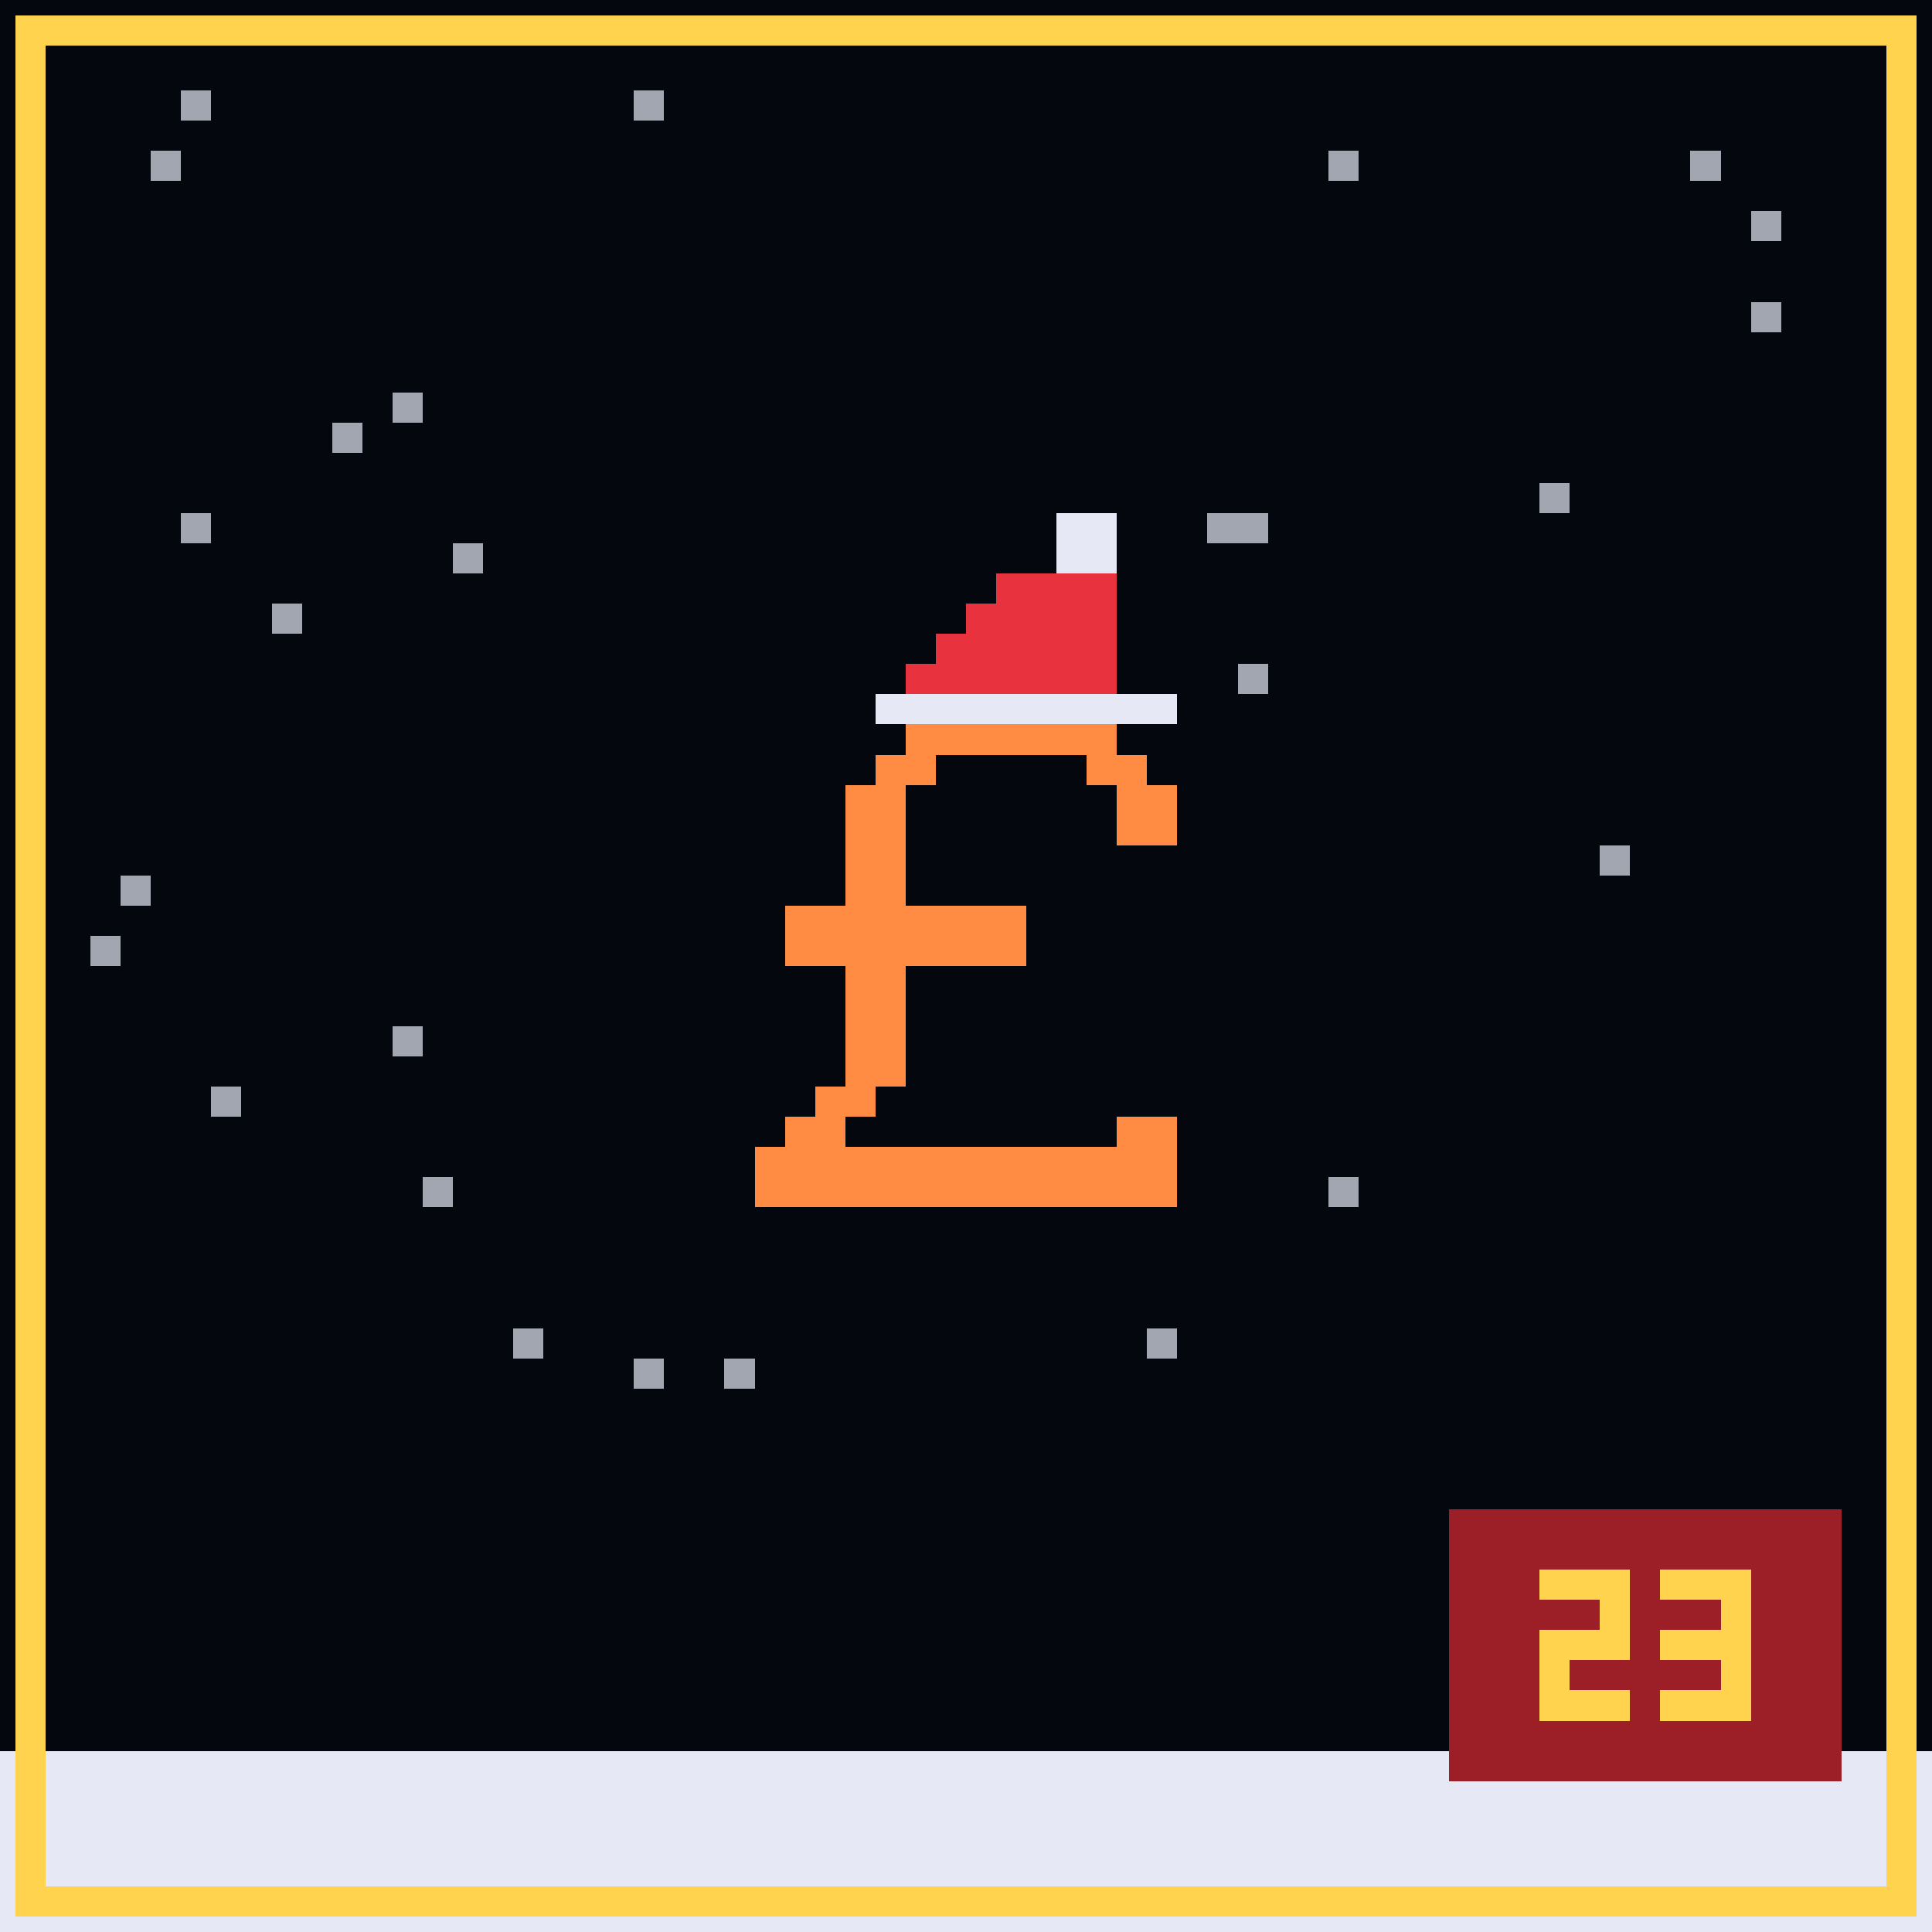
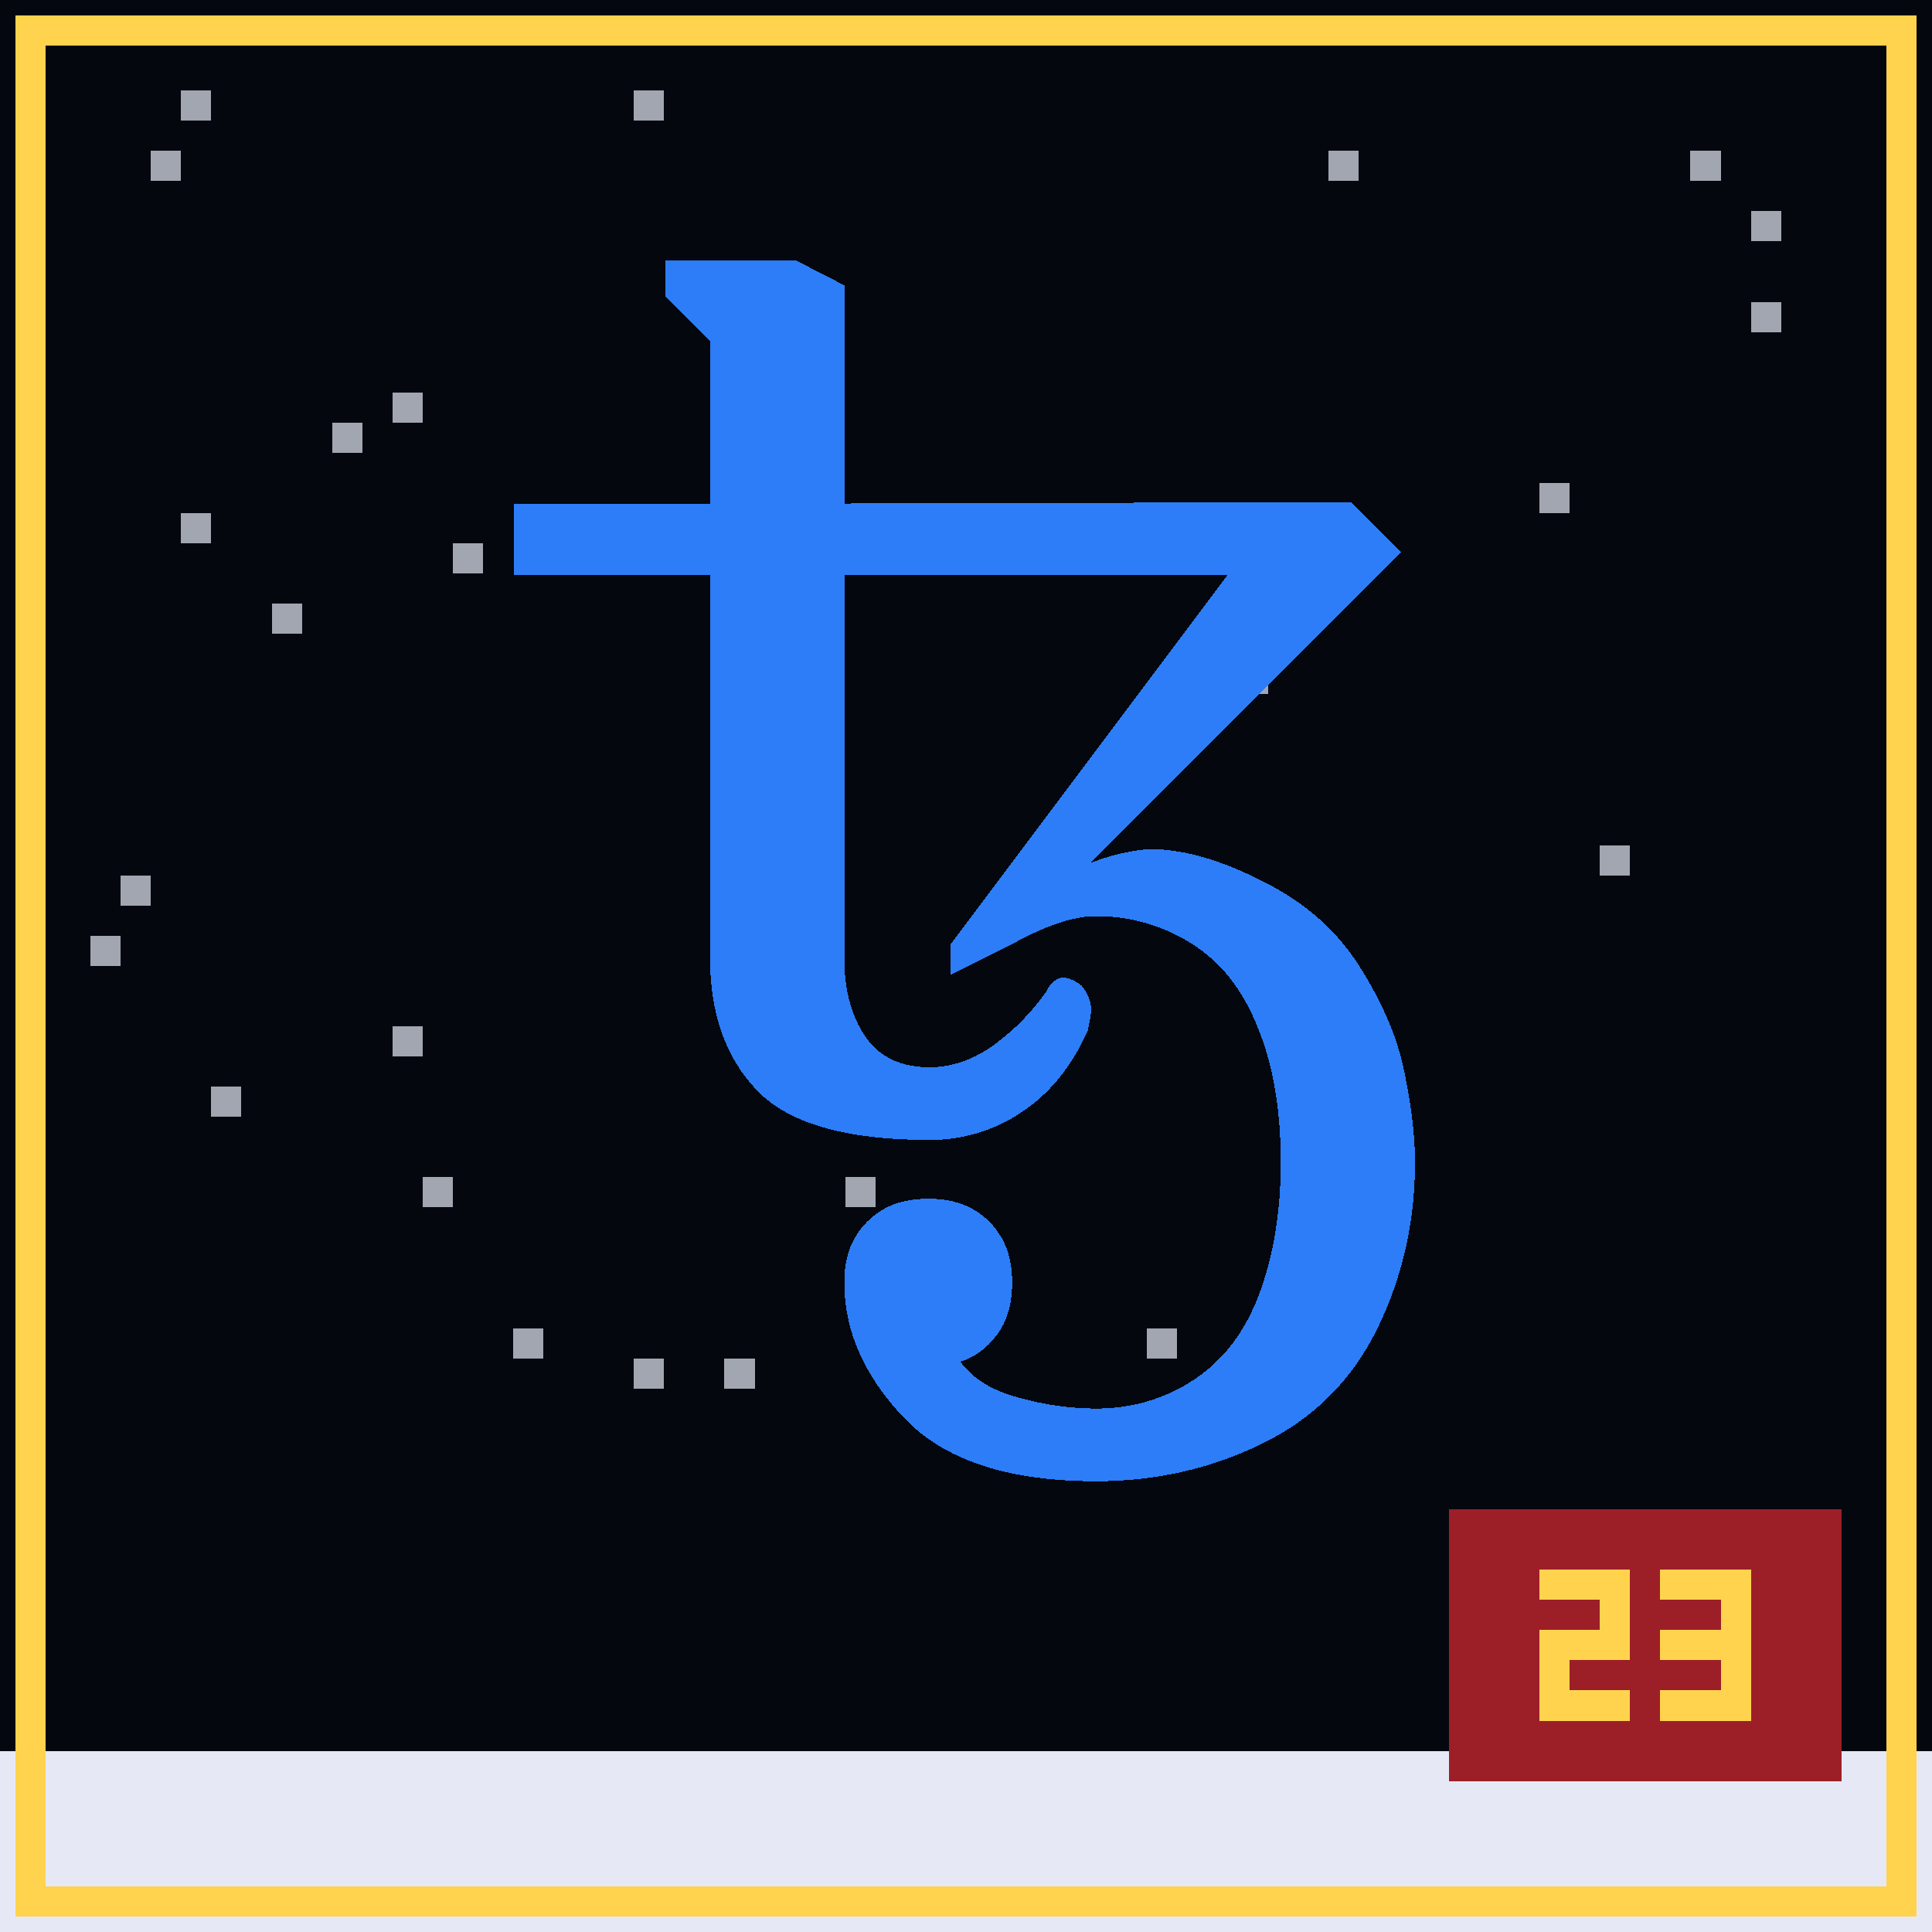
<svg xmlns="http://www.w3.org/2000/svg" viewBox="0 0 64 64" width="512" height="512" shape-rendering="crispEdges">
  <rect width="64" height="64" fill="#05070f" />
  <path fill="#e6e9f5" opacity="0.7" d="M28 39h1v1h-1zM6 3h1v1h-1zM3 31h1v1h-1zM17 44h1v1h-1zM41 17h1v1h-1zM15 18h1v1h-1zM11 14h1v1h-1zM58 7h1v1h-1zM14 39h1v1h-1zM5 5h1v1h-1zM6 17h1v1h-1zM38 44h1v1h-1zM9 20h1v1h-1zM44 39h1v1h-1zM7 36h1v1h-1zM56 5h1v1h-1zM21 3h1v1h-1zM53 28h1v1h-1zM40 17h1v1h-1zM4 29h1v1h-1zM13 13h1v1h-1zM58 10h1v1h-1zM44 5h1v1h-1zM41 22h1v1h-1zM51 16h1v1h-1zM13 34h1v1h-1zM21 45h1v1h-1zM24 45h1v1h-1z" />
  <rect x="0" y="58" width="64" height="6" fill="#e6e9f5" />
  <rect x="1" y="1" width="62" height="62" fill="none" stroke="#ffd34d" stroke-width="1" />
-   <path fill="#ff8c42" d="M30 24h7v1h-7zM29 25h2v1h-2zM36 25h2v1h-2zM28 26h2v1h-2zM37 26h2v1h-2zM28 27h2v1h-2zM37 27h2v1h-2zM28 28h2v1h-2zM28 29h2v1h-2zM26 30h8v1h-8zM26 31h8v1h-8zM28 32h2v1h-2zM28 33h2v1h-2zM28 34h2v1h-2zM28 35h2v1h-2zM27 36h2v1h-2zM26 37h2v1h-2zM37 37h2v1h-2zM25 38h14v1h-14zM25 39h14v1h-14z" />
-   <path fill="#e8333f" d="M35 18h2v1h-2zM33 19h4v1h-4zM32 20h5v1h-5zM31 21h6v1h-6zM30 22h7v1h-7z" />
-   <path fill="#e6e9f5" d="M29 23h10v1h-10z" />
-   <rect x="35" y="17" width="2" height="2" fill="#e6e9f5" />
+   <svg x="17" y="8" width="30" height="42" viewBox="0 0 47 64">
+     <path fill="#2c7df7" d="M30.252 63.441c-4.55 0-7.864-1.089-9.946-3.267-2.08-2.177-3.121-4.525-3.121-7.041 0-.92.181-1.694.544-2.323a3.993 3.993 0 0 1 1.489-1.489c.629-.363 1.403-.544 2.323-.544.92 0 1.693.181 2.323.544.629.363 1.125.86 1.488 1.489.363.629.544 1.403.544 2.323 0 1.113-.266 2.02-.798 2.722-.533.702-1.162 1.161-1.888 1.38.63.87 1.622 1.487 2.977 1.85 1.355.388 2.71.581 4.065.581 1.887 0 3.593-.508 5.118-1.524 1.524-1.017 2.65-2.517 3.376-4.501.726-1.984 1.089-4.235 1.089-6.752 0-2.734-.4-5.07-1.198-7.005-.775-1.96-1.924-3.412-3.449-4.356a9.21 9.21 0 0 0-4.936-1.415c-1.162 0-2.613.484-4.356 1.452l-3.194 1.597v-1.597L37.076 16.4H17.185v19.89c0 1.646.363 3.001 1.089 4.066s1.839 1.597 3.34 1.597c1.16 0 2.274-.387 3.339-1.162a11.803 11.803 0 0 0 2.758-2.83c.097-.219.218-.376.363-.473a.723.723 0 0 1 .472-.181c.266 0 .58.133.944.4.339.386.508.834.508 1.342a9.243 9.243 0 0 1-.182 1.017c-.822 1.839-1.96 3.242-3.412 4.21a8.457 8.457 0 0 1-4.79 1.452c-4.308 0-7.285-.847-8.93-2.54-1.645-1.695-2.468-3.994-2.468-6.897V16.4H.052v-3.703h10.164v-8.42L7.893 1.952V.066h6.751l2.54 1.306v11.325l26.28-.072 2.614 2.613-16.116 16.116a10.807 10.807 0 0 1 3.049-.726c1.742 0 3.702.557 5.88 1.67 2.202 1.089 3.896 2.59 5.081 4.5 1.186 1.888 1.948 3.703 2.287 5.445.363 1.743.545 3.291.545 4.646 0 3.098-.654 5.977-1.96 8.64-1.307 2.661-3.291 4.645-5.953 5.952-2.662 1.307-5.542 1.96-8.639 1.96z" />
+   </svg>
  <rect x="48" y="50" width="13" height="9" fill="#9c1f28" />
  <path fill="#ffd34d" d="M51 52h3v1h-3zM53 53h1v1h-1zM51 54h3v1h-3zM51 55h1v1h-1zM51 56h3v1h-3z" />
  <path fill="#ffd34d" d="M55 52h3v1h-3zM57 53h1v1h-1zM55 54h3v1h-3zM57 55h1v1h-1zM55 56h3v1h-3z" />
</svg>
